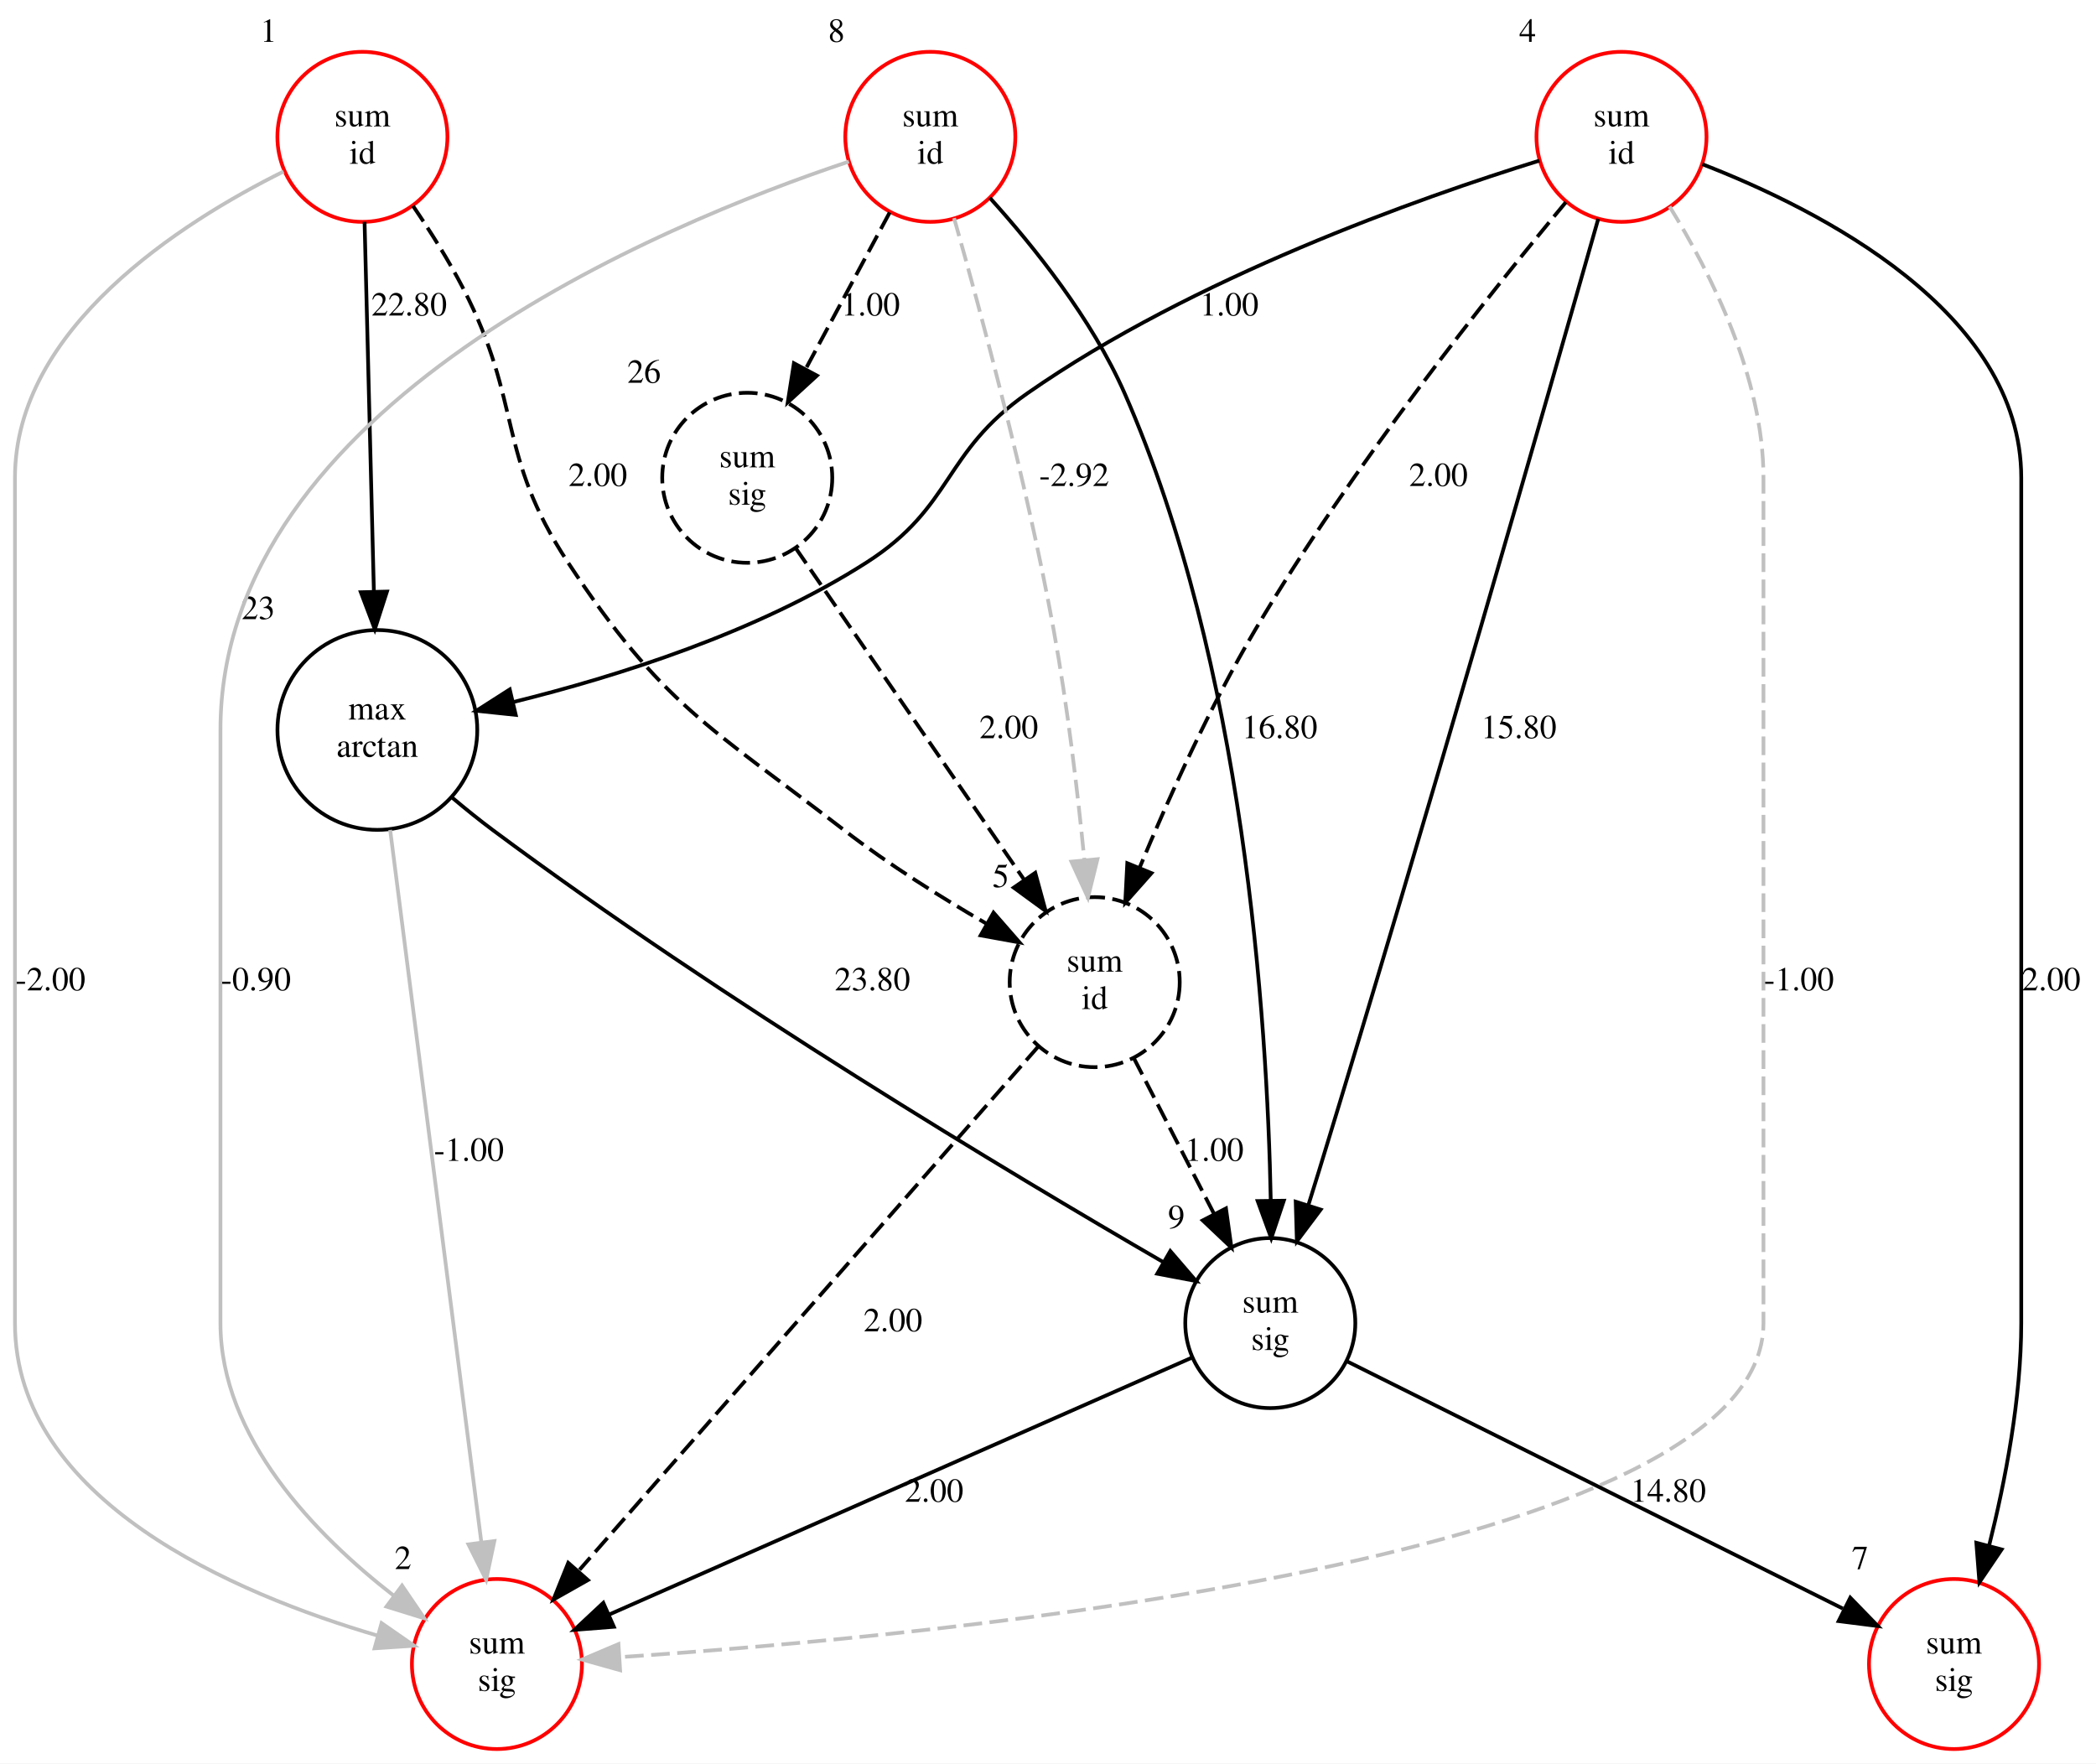
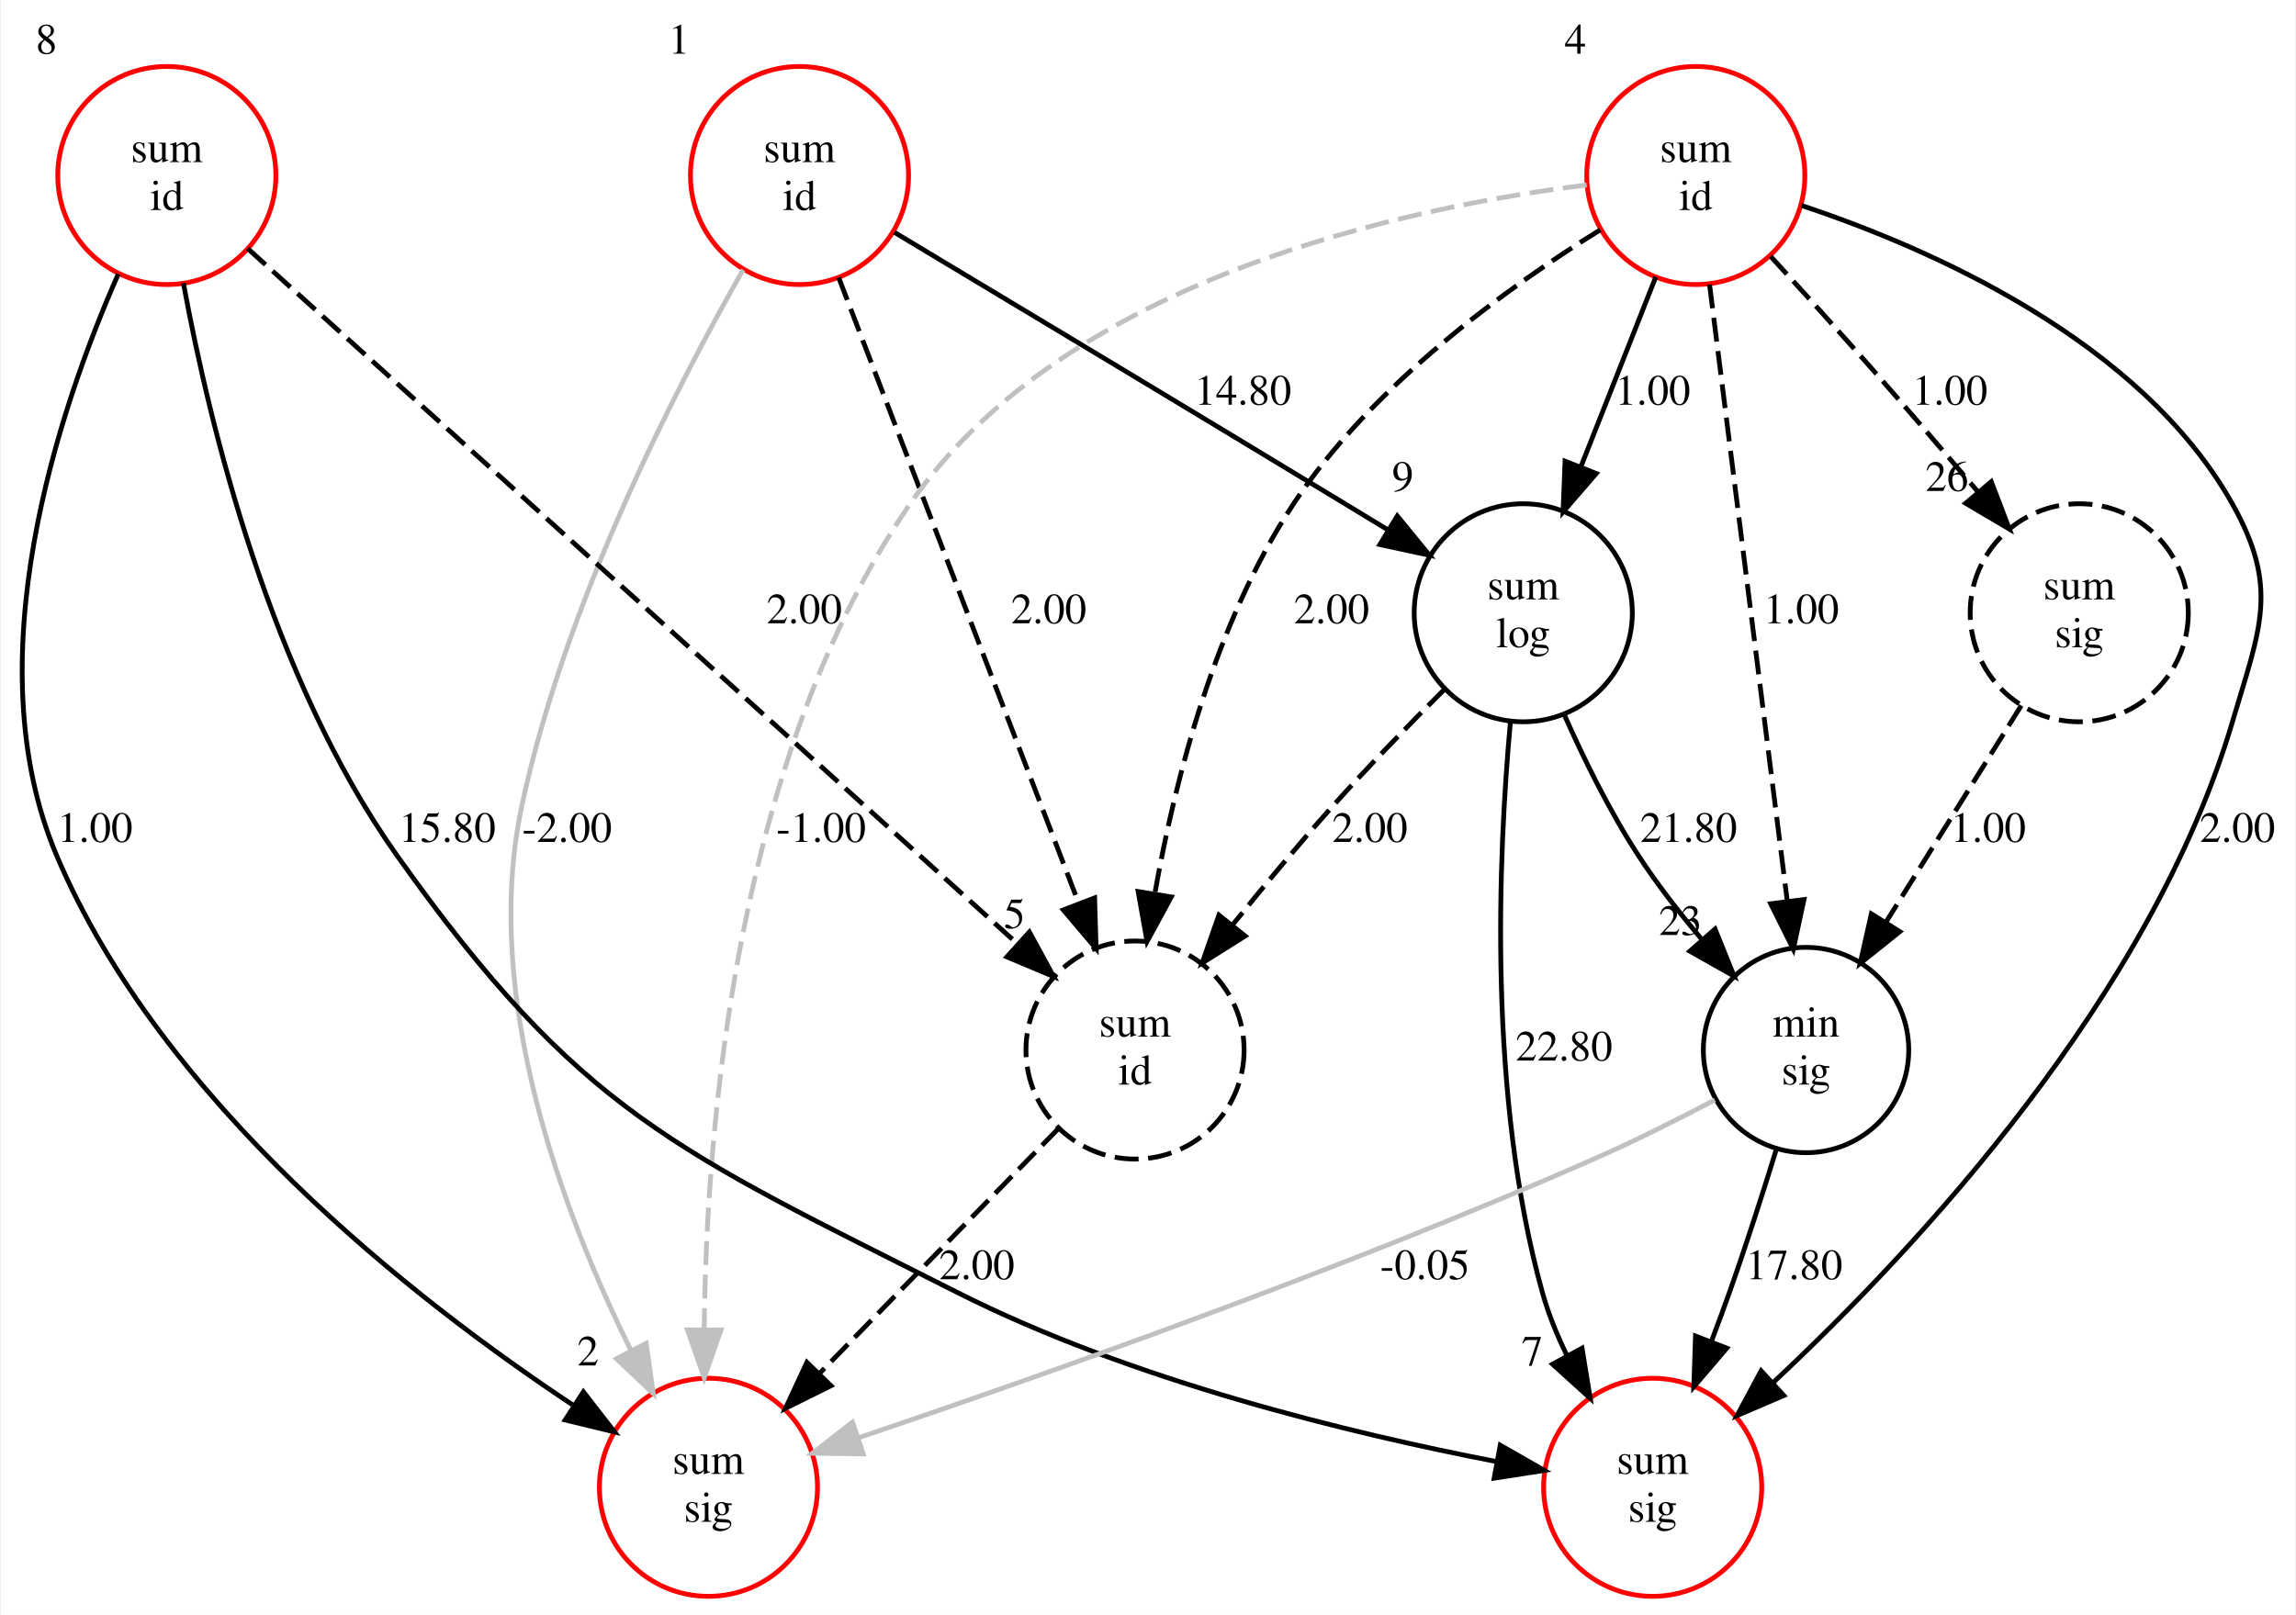
- <svg xmlns="http://www.w3.org/2000/svg" width="561pt" height="472pt" viewBox="0.00 0.00 561.00 472.01">
-   <g id="graph0" class="graph" transform="scale(1 1) rotate(0) translate(4 468.0143)">
-     <polygon fill="#ffffff" stroke="transparent" points="-4,4 -4,-468.014 557,-468.014 557,4 -4,4" />
+ <svg xmlns="http://www.w3.org/2000/svg" width="479pt" height="337pt" viewBox="0.00 0.00 478.59 337.02">
+   <g id="graph0" class="graph" transform="scale(1 1) rotate(0) translate(4 333.0193)">
+     <polygon fill="#ffffff" stroke="transparent" points="-4,4 -4,-333.019 474.587,-333.019 474.587,4 -4,4" />
    <g id="node1" class="node">
-       <ellipse fill="none" stroke="#ff0000" cx="93" cy="-431.387" rx="22.756" ry="22.756" />
-       <text text-anchor="middle" x="93" y="-434.187" font-family="Times,serif" font-size="9.00" fill="#000000">sum</text>
-       <text text-anchor="middle" x="93" y="-424.187" font-family="Times,serif" font-size="9.00" fill="#000000">id</text>
-       <text text-anchor="middle" x="67.873" y="-456.814" font-family="Times,serif" font-size="9.00" fill="#000000">1</text>
+       <ellipse fill="none" stroke="#ff0000" cx="162.587" cy="-296.392" rx="22.756" ry="22.756" />
+       <text text-anchor="middle" x="162.587" y="-299.192" font-family="Times,serif" font-size="9.00" fill="#000000">sum</text>
+       <text text-anchor="middle" x="162.587" y="-289.192" font-family="Times,serif" font-size="9.00" fill="#000000">id</text>
+       <text text-anchor="middle" x="137.46" y="-321.819" font-family="Times,serif" font-size="9.00" fill="#000000">1</text>
    </g>
    <g id="node2" class="node">
-       <ellipse fill="none" stroke="#ff0000" cx="129" cy="-22.627" rx="22.756" ry="22.756" />
-       <text text-anchor="middle" x="129" y="-25.427" font-family="Times,serif" font-size="9.00" fill="#000000">sum</text>
-       <text text-anchor="middle" x="129" y="-15.427" font-family="Times,serif" font-size="9.00" fill="#000000">sig</text>
-       <text text-anchor="middle" x="103.873" y="-48.055" font-family="Times,serif" font-size="9.00" fill="#000000">2</text>
+       <ellipse fill="none" stroke="#ff0000" cx="143.587" cy="-22.627" rx="22.756" ry="22.756" />
+       <text text-anchor="middle" x="143.587" y="-25.427" font-family="Times,serif" font-size="9.00" fill="#000000">sum</text>
+       <text text-anchor="middle" x="143.587" y="-15.427" font-family="Times,serif" font-size="9.00" fill="#000000">sig</text>
+       <text text-anchor="middle" x="118.46" y="-48.055" font-family="Times,serif" font-size="9.00" fill="#000000">2</text>
    </g>
    <g id="edge1" class="edge">
-       <path fill="none" stroke="#c0c0c0" d="M71.897,-422.118C44.458,-408.467 0,-380.17 0,-340.132 0,-340.132 0,-340.132 0,-113.882 0,-66.413 58.937,-41.423 97.137,-30.211" />
-       <polygon fill="#c0c0c0" stroke="#c0c0c0" points="98.121,-33.571 106.824,-27.529 96.253,-26.824 98.121,-33.571" />
-       <text text-anchor="middle" x="9.5" y="-202.937" font-family="Times,serif" font-size="9.00" fill="#000000">-2.00</text>
+       <path fill="none" stroke="#c0c0c0" d="M150.809,-276.711C136.576,-251.673 113.436,-206.612 104.587,-164.51 96.231,-124.754 113.305,-79.641 127.44,-51.168" />
+       <polygon fill="#c0c0c0" stroke="#c0c0c0" points="130.602,-52.672 132.08,-42.181 124.382,-49.461 130.602,-52.672" />
+       <text text-anchor="middle" x="114.087" y="-157.31" font-family="Times,serif" font-size="9.00" fill="#000000">-2.00</text>
    </g>
    <g id="node5" class="node">
-       <ellipse fill="none" stroke="#000000" stroke-dasharray="5,2" cx="289" cy="-205.137" rx="22.756" ry="22.756" />
-       <text text-anchor="middle" x="289" y="-207.937" font-family="Times,serif" font-size="9.00" fill="#000000">sum</text>
-       <text text-anchor="middle" x="289" y="-197.937" font-family="Times,serif" font-size="9.00" fill="#000000">id</text>
-       <text text-anchor="middle" x="263.873" y="-230.565" font-family="Times,serif" font-size="9.00" fill="#000000">5</text>
+       <ellipse fill="none" stroke="#000000" stroke-dasharray="5,2" cx="232.587" cy="-113.882" rx="22.756" ry="22.756" />
+       <text text-anchor="middle" x="232.587" y="-116.682" font-family="Times,serif" font-size="9.00" fill="#000000">sum</text>
+       <text text-anchor="middle" x="232.587" y="-106.682" font-family="Times,serif" font-size="9.00" fill="#000000">id</text>
+       <text text-anchor="middle" x="207.46" y="-139.31" font-family="Times,serif" font-size="9.00" fill="#000000">5</text>
    </g>
    <g id="edge4" class="edge">
-       <path fill="none" stroke="#000000" stroke-dasharray="5,2" d="M106.537,-412.901C111.152,-406.134 116.121,-398.288 120,-390.76 135.966,-359.776 128.811,-346.602 148,-317.505 173.218,-279.264 185.742,-273.759 222,-245.764 233.841,-236.622 247.872,-227.838 260.027,-220.79" />
-       <polygon fill="#000000" stroke="#000000" points="261.918,-223.741 268.889,-215.763 258.464,-217.653 261.918,-223.741" />
-       <text text-anchor="middle" x="156" y="-337.932" font-family="Times,serif" font-size="9.00" fill="#000000">2.00</text>
+       <path fill="none" stroke="#000000" stroke-dasharray="5,2" d="M170.754,-275.099C183.083,-242.953 206.514,-181.862 220.725,-144.809" />
+       <polygon fill="#000000" stroke="#000000" points="224.159,-145.63 224.472,-135.04 217.623,-143.123 224.159,-145.63" />
+       <text text-anchor="middle" x="214.587" y="-202.937" font-family="Times,serif" font-size="9.00" fill="#000000">2.00</text>
+     </g>
+     <g id="node7" class="node">
+       <ellipse fill="none" stroke="#000000" cx="313.587" cy="-205.137" rx="22.756" ry="22.756" />
+       <text text-anchor="middle" x="313.587" y="-207.937" font-family="Times,serif" font-size="9.00" fill="#000000">sum</text>
+       <text text-anchor="middle" x="313.587" y="-197.937" font-family="Times,serif" font-size="9.00" fill="#000000">log</text>
+       <text text-anchor="middle" x="288.46" y="-230.565" font-family="Times,serif" font-size="9.00" fill="#000000">9</text>
+     </g>
+     <g id="edge19" class="edge">
+       <path fill="none" stroke="#000000" d="M182.383,-284.532C205.141,-270.884 243.605,-247.777 276.587,-227.764 279.419,-226.046 282.371,-224.25 285.318,-222.453" />
+       <polygon fill="#000000" stroke="#000000" points="287.306,-225.34 294.016,-217.141 283.658,-219.366 287.306,-225.34" />
+       <text text-anchor="middle" x="255.087" y="-248.565" font-family="Times,serif" font-size="9.00" fill="#000000">14.80</text>
+     </g>
+     <g id="node3" class="node">
+       <ellipse fill="none" stroke="#ff0000" cx="349.587" cy="-296.392" rx="22.756" ry="22.756" />
+       <text text-anchor="middle" x="349.587" y="-299.192" font-family="Times,serif" font-size="9.00" fill="#000000">sum</text>
+       <text text-anchor="middle" x="349.587" y="-289.192" font-family="Times,serif" font-size="9.00" fill="#000000">id</text>
+       <text text-anchor="middle" x="324.46" y="-321.819" font-family="Times,serif" font-size="9.00" fill="#000000">4</text>
+     </g>
+     <g id="edge2" class="edge">
+       <path fill="none" stroke="#c0c0c0" stroke-dasharray="5,2" d="M326.81,-294.41C289.966,-289.851 218.144,-275.048 185.587,-227.764 149.571,-175.458 143.151,-99.013 142.707,-55.731" />
+       <polygon fill="#c0c0c0" stroke="#c0c0c0" points="146.207,-55.477 142.708,-45.477 139.207,-55.476 146.207,-55.477" />
+       <text text-anchor="middle" x="167.087" y="-157.31" font-family="Times,serif" font-size="9.00" fill="#000000">-1.00</text>
+     </g>
+     <g id="edge8" class="edge">
+       <path fill="none" stroke="#000000" stroke-dasharray="5,2" d="M329.656,-285.06C310.5,-273.169 282.094,-252.746 265.587,-227.764 249.375,-203.23 240.981,-170.614 236.727,-146.576" />
+       <polygon fill="#000000" stroke="#000000" points="240.153,-145.834 235.099,-136.522 233.243,-146.953 240.153,-145.834" />
+       <text text-anchor="middle" x="273.587" y="-202.937" font-family="Times,serif" font-size="9.00" fill="#000000">2.00</text>
+     </g>
+     <g id="node6" class="node">
+       <ellipse fill="none" stroke="#ff0000" cx="340.587" cy="-22.627" rx="22.756" ry="22.756" />
+       <text text-anchor="middle" x="340.587" y="-25.427" font-family="Times,serif" font-size="9.00" fill="#000000">sum</text>
+       <text text-anchor="middle" x="340.587" y="-15.427" font-family="Times,serif" font-size="9.00" fill="#000000">sig</text>
+       <text text-anchor="middle" x="315.46" y="-48.055" font-family="Times,serif" font-size="9.00" fill="#000000">7</text>
+     </g>
+     <g id="edge6" class="edge">
+       <path fill="none" stroke="#000000" d="M371.659,-290.128C398.451,-281.202 442.421,-261.986 461.587,-227.764 471.415,-210.216 467.274,-201.802 461.587,-182.51 444.691,-125.193 396.048,-72.855 365.831,-44.59" />
+       <polygon fill="#000000" stroke="#000000" points="367.945,-41.779 358.208,-37.603 363.215,-46.94 367.945,-41.779" />
+       <text text-anchor="middle" x="462.587" y="-157.31" font-family="Times,serif" font-size="9.00" fill="#000000">2.00</text>
+     </g>
+     <g id="edge9" class="edge">
+       <path fill="none" stroke="#000000" d="M341.237,-275.227C336.603,-263.479 330.757,-248.659 325.635,-235.676" />
+       <polygon fill="#000000" stroke="#000000" points="328.817,-234.205 321.891,-226.187 322.305,-236.774 328.817,-234.205" />
+       <text text-anchor="middle" x="340.587" y="-248.565" font-family="Times,serif" font-size="9.00" fill="#000000">1.00</text>
    </g>
    <g id="node8" class="node">
-       <ellipse fill="none" stroke="#000000" cx="97" cy="-272.635" rx="26.741" ry="26.741" />
-       <text text-anchor="middle" x="97" y="-275.435" font-family="Times,serif" font-size="9.00" fill="#000000">max</text>
-       <text text-anchor="middle" x="97" y="-265.435" font-family="Times,serif" font-size="9.00" fill="#000000">arctan</text>
-       <text text-anchor="middle" x="65.13" y="-302.305" font-family="Times,serif" font-size="9.00" fill="#000000">23</text>
+       <ellipse fill="none" stroke="#000000" cx="372.587" cy="-113.882" rx="21.429" ry="21.429" />
+       <text text-anchor="middle" x="372.587" y="-116.682" font-family="Times,serif" font-size="9.00" fill="#000000">min</text>
+       <text text-anchor="middle" x="372.587" y="-106.682" font-family="Times,serif" font-size="9.00" fill="#000000">sig</text>
+       <text text-anchor="middle" x="346.374" y="-137.895" font-family="Times,serif" font-size="9.00" fill="#000000">23</text>
+     </g>
+     <g id="edge11" class="edge">
+       <path fill="none" stroke="#000000" stroke-dasharray="5,2" d="M352.453,-273.646C356.542,-241.206 364.06,-181.545 368.663,-145.024" />
+       <polygon fill="#000000" stroke="#000000" points="372.156,-145.292 369.934,-134.933 365.211,-144.417 372.156,-145.292" />
+       <text text-anchor="middle" x="371.587" y="-202.937" font-family="Times,serif" font-size="9.00" fill="#000000">1.00</text>
+     </g>
+     <g id="node9" class="node">
+       <ellipse fill="none" stroke="#000000" stroke-dasharray="5,2" cx="429.587" cy="-205.137" rx="22.756" ry="22.756" />
+       <text text-anchor="middle" x="429.587" y="-207.937" font-family="Times,serif" font-size="9.00" fill="#000000">sum</text>
+       <text text-anchor="middle" x="429.587" y="-197.937" font-family="Times,serif" font-size="9.00" fill="#000000">sig</text>
+       <text text-anchor="middle" x="401.96" y="-230.565" font-family="Times,serif" font-size="9.00" fill="#000000">26</text>
+     </g>
+     <g id="edge13" class="edge">
+       <path fill="none" stroke="#000000" stroke-dasharray="5,2" d="M365.201,-279.51C371.85,-272.253 379.656,-263.644 386.587,-255.764 393.784,-247.582 401.527,-238.541 408.433,-230.392" />
+       <polygon fill="#000000" stroke="#000000" points="411.231,-232.503 415.007,-222.603 405.882,-227.987 411.231,-232.503" />
+       <text text-anchor="middle" x="402.587" y="-248.565" font-family="Times,serif" font-size="9.00" fill="#000000">1.00</text>
+     </g>
+     <g id="node4" class="node">
+       <ellipse fill="none" stroke="#ff0000" cx="30.587" cy="-296.392" rx="22.756" ry="22.756" />
+       <text text-anchor="middle" x="30.587" y="-299.192" font-family="Times,serif" font-size="9.00" fill="#000000">sum</text>
+       <text text-anchor="middle" x="30.587" y="-289.192" font-family="Times,serif" font-size="9.00" fill="#000000">id</text>
+       <text text-anchor="middle" x="5.46" y="-321.819" font-family="Times,serif" font-size="9.00" fill="#000000">8</text>
+     </g>
+     <g id="edge3" class="edge">
+       <path fill="none" stroke="#000000" d="M20.45,-275.817C7.957,-247.44 -9.629,-195.185 7.587,-154.51 29.382,-103.015 82.212,-61.75 115.242,-39.839" />
+       <polygon fill="#000000" stroke="#000000" points="117.495,-42.55 123.991,-34.18 113.693,-36.673 117.495,-42.55" />
+       <text text-anchor="middle" x="15.587" y="-157.31" font-family="Times,serif" font-size="9.00" fill="#000000">1.00</text>
+     </g>
+     <g id="edge7" class="edge">
+       <path fill="none" stroke="#000000" stroke-dasharray="5,2" d="M47.462,-281.145C83.183,-248.87 166.561,-173.538 208.126,-135.983" />
+       <polygon fill="#000000" stroke="#000000" points="210.544,-138.515 215.618,-129.214 205.852,-133.321 210.544,-138.515" />
+       <text text-anchor="middle" x="163.587" y="-202.937" font-family="Times,serif" font-size="9.00" fill="#000000">2.00</text>
+     </g>
+     <g id="edge18" class="edge">
+       <path fill="none" stroke="#000000" d="M34.051,-273.913C39.487,-244.294 52.246,-191.618 78.587,-154.51 116.76,-100.734 136.725,-92.991 195.587,-63.255 231.907,-44.907 277.663,-33.851 307.955,-28.003" />
+       <polygon fill="#000000" stroke="#000000" points="308.787,-31.409 317.984,-26.149 307.514,-24.526 308.787,-31.409" />
+       <text text-anchor="middle" x="89.087" y="-157.31" font-family="Times,serif" font-size="9.00" fill="#000000">15.80</text>
+     </g>
+     <g id="edge5" class="edge">
+       <path fill="none" stroke="#000000" stroke-dasharray="5,2" d="M216.676,-97.568C202.84,-83.382 182.61,-62.639 166.939,-46.572" />
+       <polygon fill="#000000" stroke="#000000" points="169.149,-43.824 159.661,-39.108 164.137,-48.711 169.149,-43.824" />
+       <text text-anchor="middle" x="199.587" y="-66.055" font-family="Times,serif" font-size="9.00" fill="#000000">2.00</text>
+     </g>
+     <g id="edge10" class="edge">
+       <path fill="none" stroke="#000000" stroke-dasharray="5,2" d="M297.258,-189.271C289.859,-181.901 281.105,-172.924 273.587,-164.51 266.652,-156.747 259.404,-148.023 252.965,-140.032" />
+       <polygon fill="#000000" stroke="#000000" points="255.565,-137.678 246.595,-132.04 250.091,-142.042 255.565,-137.678" />
+       <text text-anchor="middle" x="281.587" y="-157.31" font-family="Times,serif" font-size="9.00" fill="#000000">2.00</text>
+     </g>
+     <g id="edge15" class="edge">
+       <path fill="none" stroke="#000000" d="M310.923,-182.522C308.318,-154.097 306.214,-104.085 317.587,-63.255 318.819,-58.831 320.632,-54.376 322.709,-50.119" />
+       <polygon fill="#000000" stroke="#000000" points="325.853,-51.665 327.554,-41.208 319.703,-48.322 325.853,-51.665" />
+       <text text-anchor="middle" x="322.087" y="-111.682" font-family="Times,serif" font-size="9.00" fill="#000000">22.80</text>
    </g>
    <g id="edge16" class="edge">
-       <path fill="none" stroke="#000000" d="M93.573,-408.642C94.222,-382.873 95.29,-340.489 96.062,-309.877" />
-       <polygon fill="#000000" stroke="#000000" points="99.568,-309.672 96.321,-299.587 92.57,-309.496 99.568,-309.672" />
-       <text text-anchor="middle" x="105.5" y="-383.56" font-family="Times,serif" font-size="9.00" fill="#000000">22.80</text>
+       <path fill="none" stroke="#000000" d="M322.185,-183.769C326.308,-174.473 331.645,-163.641 337.587,-154.51 341.476,-148.533 346.171,-142.496 350.842,-136.969" />
+       <polygon fill="#000000" stroke="#000000" points="353.604,-139.129 357.57,-129.304 348.343,-134.511 353.604,-139.129" />
+       <text text-anchor="middle" x="348.087" y="-157.31" font-family="Times,serif" font-size="9.00" fill="#000000">21.80</text>
    </g>
-     <g id="node3" class="node">
-       <ellipse fill="none" stroke="#ff0000" cx="430" cy="-431.387" rx="22.756" ry="22.756" />
-       <text text-anchor="middle" x="430" y="-434.187" font-family="Times,serif" font-size="9.00" fill="#000000">sum</text>
-       <text text-anchor="middle" x="430" y="-424.187" font-family="Times,serif" font-size="9.00" fill="#000000">id</text>
-       <text text-anchor="middle" x="404.873" y="-456.814" font-family="Times,serif" font-size="9.00" fill="#000000">4</text>
-     </g>
-     <g id="edge2" class="edge">
-       <path fill="none" stroke="#c0c0c0" stroke-dasharray="5,2" d="M442.865,-412.747C453.889,-394.934 468,-366.904 468,-340.132 468,-340.132 468,-340.132 468,-113.882 468,-50.903 247.079,-30.137 161.923,-24.472" />
-       <polygon fill="#c0c0c0" stroke="#c0c0c0" points="161.971,-20.968 151.769,-23.826 161.527,-27.954 161.971,-20.968" />
-       <text text-anchor="middle" x="477.5" y="-202.937" font-family="Times,serif" font-size="9.00" fill="#000000">-1.00</text>
-     </g>
-     <g id="edge8" class="edge">
-       <path fill="none" stroke="#000000" stroke-dasharray="5,2" d="M415.096,-413.882C394.69,-389.385 357.668,-342.983 332,-299.505 319.919,-279.041 308.865,-254.593 300.99,-235.709" />
-       <polygon fill="#000000" stroke="#000000" points="304.203,-234.319 297.173,-226.392 297.725,-236.972 304.203,-234.319" />
-       <text text-anchor="middle" x="381" y="-337.932" font-family="Times,serif" font-size="9.00" fill="#000000">2.00</text>
-     </g>
-     <g id="node6" class="node">
-       <ellipse fill="none" stroke="#ff0000" cx="519" cy="-22.627" rx="22.756" ry="22.756" />
-       <text text-anchor="middle" x="519" y="-25.427" font-family="Times,serif" font-size="9.00" fill="#000000">sum</text>
-       <text text-anchor="middle" x="519" y="-15.427" font-family="Times,serif" font-size="9.00" fill="#000000">sig</text>
-       <text text-anchor="middle" x="493.873" y="-48.055" font-family="Times,serif" font-size="9.00" fill="#000000">7</text>
-     </g>
-     <g id="edge6" class="edge">
-       <path fill="none" stroke="#000000" d="M451.653,-424.059C482.919,-411.944 537,-384.567 537,-340.132 537,-340.132 537,-340.132 537,-113.882 537,-93.769 532.739,-71.626 528.363,-54.189" />
-       <polygon fill="#000000" stroke="#000000" points="531.746,-53.289 525.805,-44.517 524.979,-55.08 531.746,-53.289" />
-       <text text-anchor="middle" x="545" y="-202.937" font-family="Times,serif" font-size="9.00" fill="#000000">2.00</text>
-     </g>
-     <g id="node7" class="node">
-       <ellipse fill="none" stroke="#000000" cx="336" cy="-113.882" rx="22.756" ry="22.756" />
-       <text text-anchor="middle" x="336" y="-116.682" font-family="Times,serif" font-size="9.00" fill="#000000">sum</text>
-       <text text-anchor="middle" x="336" y="-106.682" font-family="Times,serif" font-size="9.00" fill="#000000">sig</text>
-       <text text-anchor="middle" x="310.873" y="-139.31" font-family="Times,serif" font-size="9.00" fill="#000000">9</text>
-     </g>
-     <g id="edge18" class="edge">
-       <path fill="none" stroke="#000000" d="M423.781,-409.437C410.447,-362.53 377.962,-249.09 349,-154.51 348.097,-151.56 347.143,-148.494 346.18,-145.429" />
-       <polygon fill="#000000" stroke="#000000" points="349.478,-144.252 343.117,-135.779 342.806,-146.369 349.478,-144.252" />
-       <text text-anchor="middle" x="402.5" y="-270.435" font-family="Times,serif" font-size="9.00" fill="#000000">15.80</text>
-     </g>
-     <g id="edge11" class="edge">
-       <path fill="none" stroke="#000000" d="M408.015,-425.021C375.959,-415.075 315.383,-393.727 271,-362.76 248.246,-346.884 251.351,-332.488 228,-317.505 198.845,-298.798 161.008,-286.935 133.5,-280.137" />
-       <polygon fill="#000000" stroke="#000000" points="134.039,-276.668 123.502,-277.776 132.43,-283.481 134.039,-276.668" />
-       <text text-anchor="middle" x="325" y="-383.56" font-family="Times,serif" font-size="9.00" fill="#000000">1.00</text>
-     </g>
-     <g id="node4" class="node">
-       <ellipse fill="none" stroke="#ff0000" cx="245" cy="-431.387" rx="22.756" ry="22.756" />
-       <text text-anchor="middle" x="245" y="-434.187" font-family="Times,serif" font-size="9.00" fill="#000000">sum</text>
-       <text text-anchor="middle" x="245" y="-424.187" font-family="Times,serif" font-size="9.00" fill="#000000">id</text>
-       <text text-anchor="middle" x="219.873" y="-456.814" font-family="Times,serif" font-size="9.00" fill="#000000">8</text>
-     </g>
-     <g id="edge3" class="edge">
-       <path fill="none" stroke="#c0c0c0" d="M223.205,-424.766C173.298,-408.108 55,-359.464 55,-272.635 55,-272.635 55,-272.635 55,-113.882 55,-83.27 80.432,-57.188 101.478,-40.845" />
-       <polygon fill="#c0c0c0" stroke="#c0c0c0" points="103.603,-43.627 109.557,-34.864 99.438,-38.001 103.603,-43.627" />
-       <text text-anchor="middle" x="64.5" y="-202.937" font-family="Times,serif" font-size="9.00" fill="#000000">-0.90</text>
-     </g>
-     <g id="edge7" class="edge">
-       <path fill="none" stroke="#c0c0c0" stroke-dasharray="5,2" d="M251.361,-409.64C258.748,-383.65 270.835,-338.743 278,-299.505 281.715,-279.159 284.43,-256.104 286.233,-237.876" />
-       <polygon fill="#c0c0c0" stroke="#c0c0c0" points="289.733,-238.043 287.19,-227.758 282.764,-237.384 289.733,-238.043" />
-       <text text-anchor="middle" x="283.5" y="-337.932" font-family="Times,serif" font-size="9.00" fill="#000000">-2.92</text>
+     <g id="edge12" class="edge">
+       <path fill="none" stroke="#c0c0c0" d="M353.553,-103.463C345.895,-99.437 336.919,-94.927 328.587,-91.255 275.721,-67.956 212.223,-45.572 175.043,-33.008" />
+       <polygon fill="#c0c0c0" stroke="#c0c0c0" points="175.879,-29.597 165.285,-29.732 173.651,-36.233 175.879,-29.597" />
+       <text text-anchor="middle" x="293.087" y="-66.055" font-family="Times,serif" font-size="9.00" fill="#000000">-0.05</text>
    </g>
    <g id="edge17" class="edge">
-       <path fill="none" stroke="#000000" d="M260.933,-415.061C272.756,-401.985 288.28,-382.603 297,-362.76 328.882,-290.205 335.17,-195.67 336.123,-146.623" />
-       <polygon fill="#000000" stroke="#000000" points="339.623,-146.633 336.254,-136.588 332.623,-146.541 339.623,-146.633" />
-       <text text-anchor="middle" x="338.5" y="-270.435" font-family="Times,serif" font-size="9.00" fill="#000000">16.80</text>
-     </g>
-     <g id="node9" class="node">
-       <ellipse fill="none" stroke="#000000" stroke-dasharray="5,2" cx="196" cy="-340.132" rx="22.756" ry="22.756" />
-       <text text-anchor="middle" x="196" y="-342.932" font-family="Times,serif" font-size="9.00" fill="#000000">sum</text>
-       <text text-anchor="middle" x="196" y="-332.932" font-family="Times,serif" font-size="9.00" fill="#000000">sig</text>
-       <text text-anchor="middle" x="168.373" y="-365.56" font-family="Times,serif" font-size="9.00" fill="#000000">26</text>
-     </g>
-     <g id="edge13" class="edge">
-       <path fill="none" stroke="#000000" stroke-dasharray="5,2" d="M234.125,-411.135C227.528,-398.847 218.997,-382.961 211.679,-369.331" />
-       <polygon fill="#000000" stroke="#000000" points="214.659,-367.482 206.844,-360.328 208.492,-370.794 214.659,-367.482" />
-       <text text-anchor="middle" x="229" y="-383.56" font-family="Times,serif" font-size="9.00" fill="#000000">1.00</text>
-     </g>
-     <g id="edge5" class="edge">
-       <path fill="none" stroke="#000000" stroke-dasharray="5,2" d="M273.948,-187.967C245.597,-155.628 184.168,-85.557 151.115,-47.854" />
-       <polygon fill="#000000" stroke="#000000" points="153.353,-45.097 144.129,-39.885 148.089,-49.712 153.353,-45.097" />
-       <text text-anchor="middle" x="235" y="-111.682" font-family="Times,serif" font-size="9.00" fill="#000000">2.00</text>
-     </g>
-     <g id="edge9" class="edge">
-       <path fill="none" stroke="#000000" stroke-dasharray="5,2" d="M299.431,-184.885C305.759,-172.598 313.942,-156.711 320.961,-143.081" />
-       <polygon fill="#000000" stroke="#000000" points="324.131,-144.571 325.598,-134.078 317.908,-141.366 324.131,-144.571" />
-       <text text-anchor="middle" x="321" y="-157.31" font-family="Times,serif" font-size="9.00" fill="#000000">1.00</text>
-     </g>
-     <g id="edge10" class="edge">
-       <path fill="none" stroke="#000000" d="M315.013,-104.63C278.11,-88.362 201.494,-54.586 159.007,-35.856" />
-       <polygon fill="#000000" stroke="#000000" points="160.297,-32.6 149.735,-31.768 157.474,-39.005 160.297,-32.6" />
-       <text text-anchor="middle" x="246" y="-66.055" font-family="Times,serif" font-size="9.00" fill="#000000">2.00</text>
-     </g>
-     <g id="edge19" class="edge">
-       <path fill="none" stroke="#000000" d="M356.283,-103.768C388.574,-87.666 451.833,-56.121 489.253,-37.461" />
-       <polygon fill="#000000" stroke="#000000" points="491.239,-40.382 498.626,-32.787 488.115,-34.118 491.239,-40.382" />
-       <text text-anchor="middle" x="442.5" y="-66.055" font-family="Times,serif" font-size="9.00" fill="#000000">14.80</text>
-     </g>
-     <g id="edge12" class="edge">
-       <path fill="none" stroke="#c0c0c0" d="M100.425,-245.879C106.34,-199.662 118.452,-105.038 124.841,-55.119" />
-       <polygon fill="#c0c0c0" stroke="#c0c0c0" points="128.315,-55.542 126.114,-45.179 121.372,-54.654 128.315,-55.542" />
-       <text text-anchor="middle" x="121.5" y="-157.31" font-family="Times,serif" font-size="9.00" fill="#000000">-1.00</text>
-     </g>
-     <g id="edge15" class="edge">
-       <path fill="none" stroke="#000000" d="M116.985,-254.554C120.577,-251.525 124.343,-248.485 128,-245.764 189.266,-200.185 266.278,-154.017 307.251,-130.263" />
-       <polygon fill="#000000" stroke="#000000" points="309.233,-133.161 316.145,-125.131 305.735,-127.098 309.233,-133.161" />
-       <text text-anchor="middle" x="229.5" y="-202.937" font-family="Times,serif" font-size="9.00" fill="#000000">23.80</text>
+       <path fill="none" stroke="#000000" d="M366.369,-93.084C363.53,-83.892 360.036,-72.986 356.587,-63.255 355.412,-59.939 354.137,-56.49 352.837,-53.066" />
+       <polygon fill="#000000" stroke="#000000" points="356.049,-51.668 349.17,-43.61 349.522,-54.199 356.049,-51.668" />
+       <text text-anchor="middle" x="370.087" y="-66.055" font-family="Times,serif" font-size="9.00" fill="#000000">17.80</text>
    </g>
    <g id="edge14" class="edge">
-       <path fill="none" stroke="#000000" stroke-dasharray="5,2" d="M208.931,-321.362C224.805,-298.32 251.854,-259.057 270.069,-232.617" />
-       <polygon fill="#000000" stroke="#000000" points="273.088,-234.404 275.879,-224.183 267.323,-230.433 273.088,-234.404" />
-       <text text-anchor="middle" x="266" y="-270.435" font-family="Times,serif" font-size="9.00" fill="#000000">2.00</text>
+       <path fill="none" stroke="#000000" stroke-dasharray="5,2" d="M417.499,-185.784C409.272,-172.613 398.277,-155.011 389.225,-140.519" />
+       <polygon fill="#000000" stroke="#000000" points="392.149,-138.593 383.882,-131.966 386.212,-142.301 392.149,-138.593" />
+       <text text-anchor="middle" x="410.587" y="-157.31" font-family="Times,serif" font-size="9.00" fill="#000000">1.00</text>
    </g>
  </g>
</svg>
